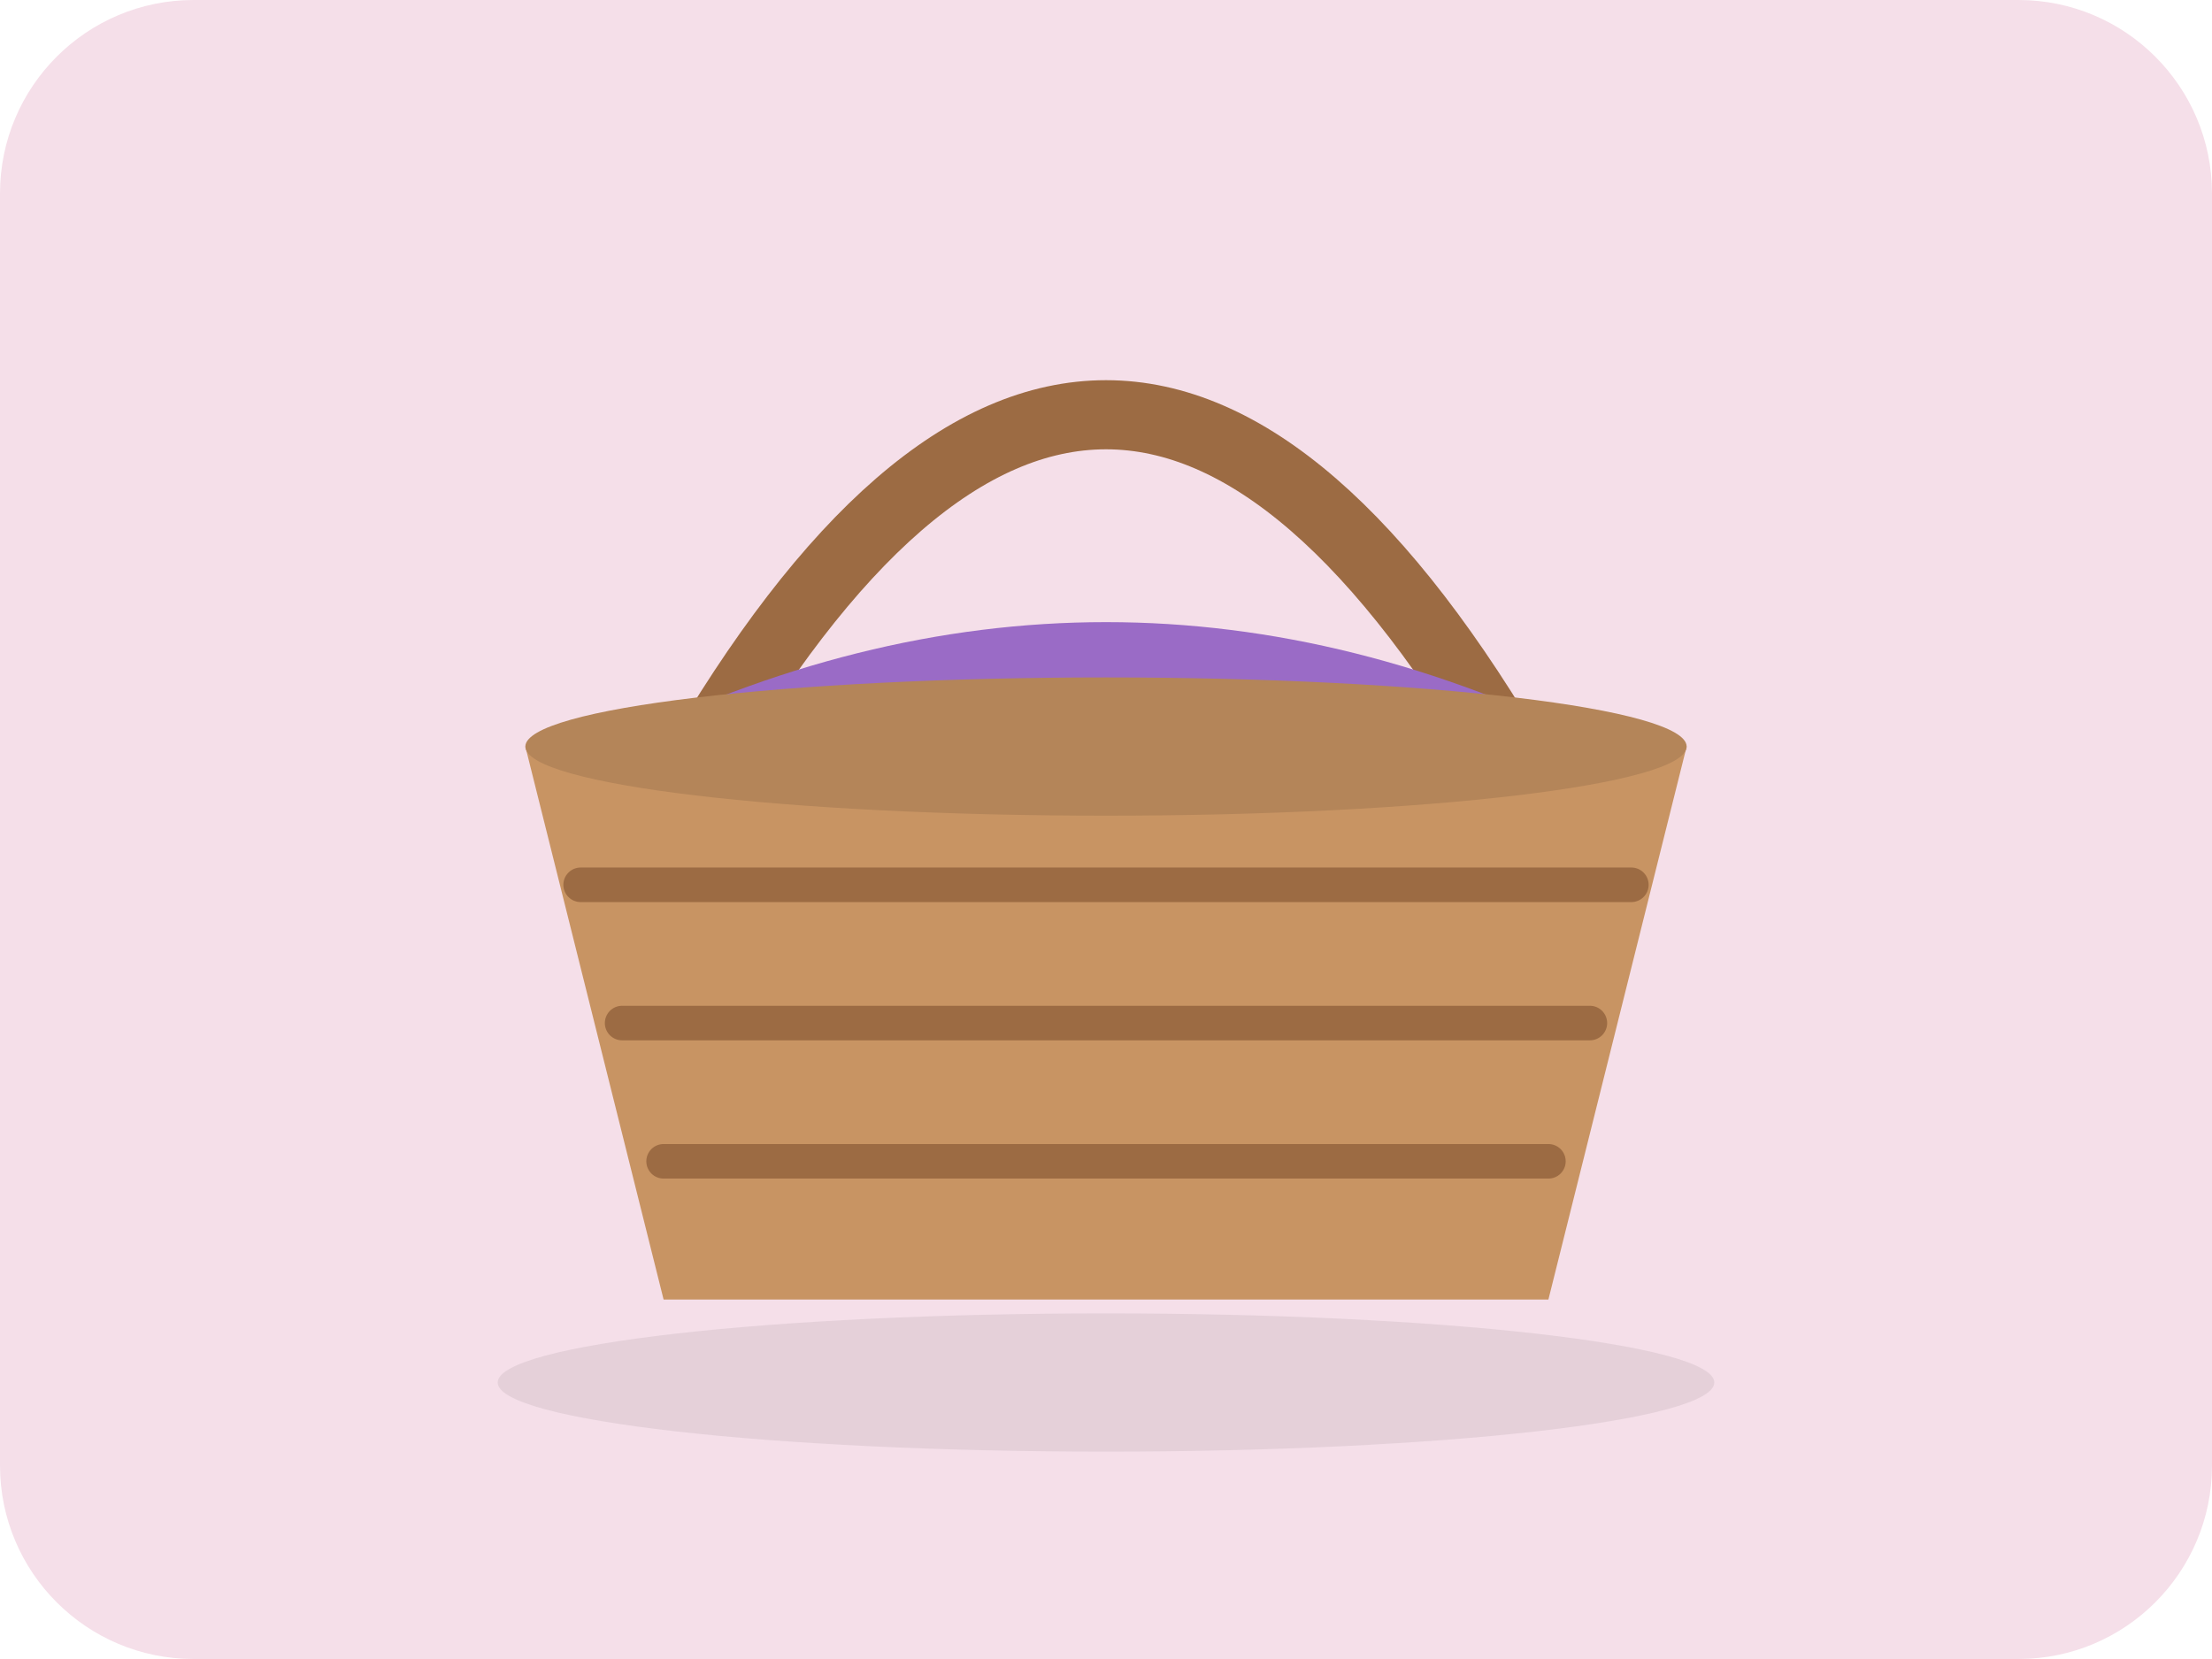
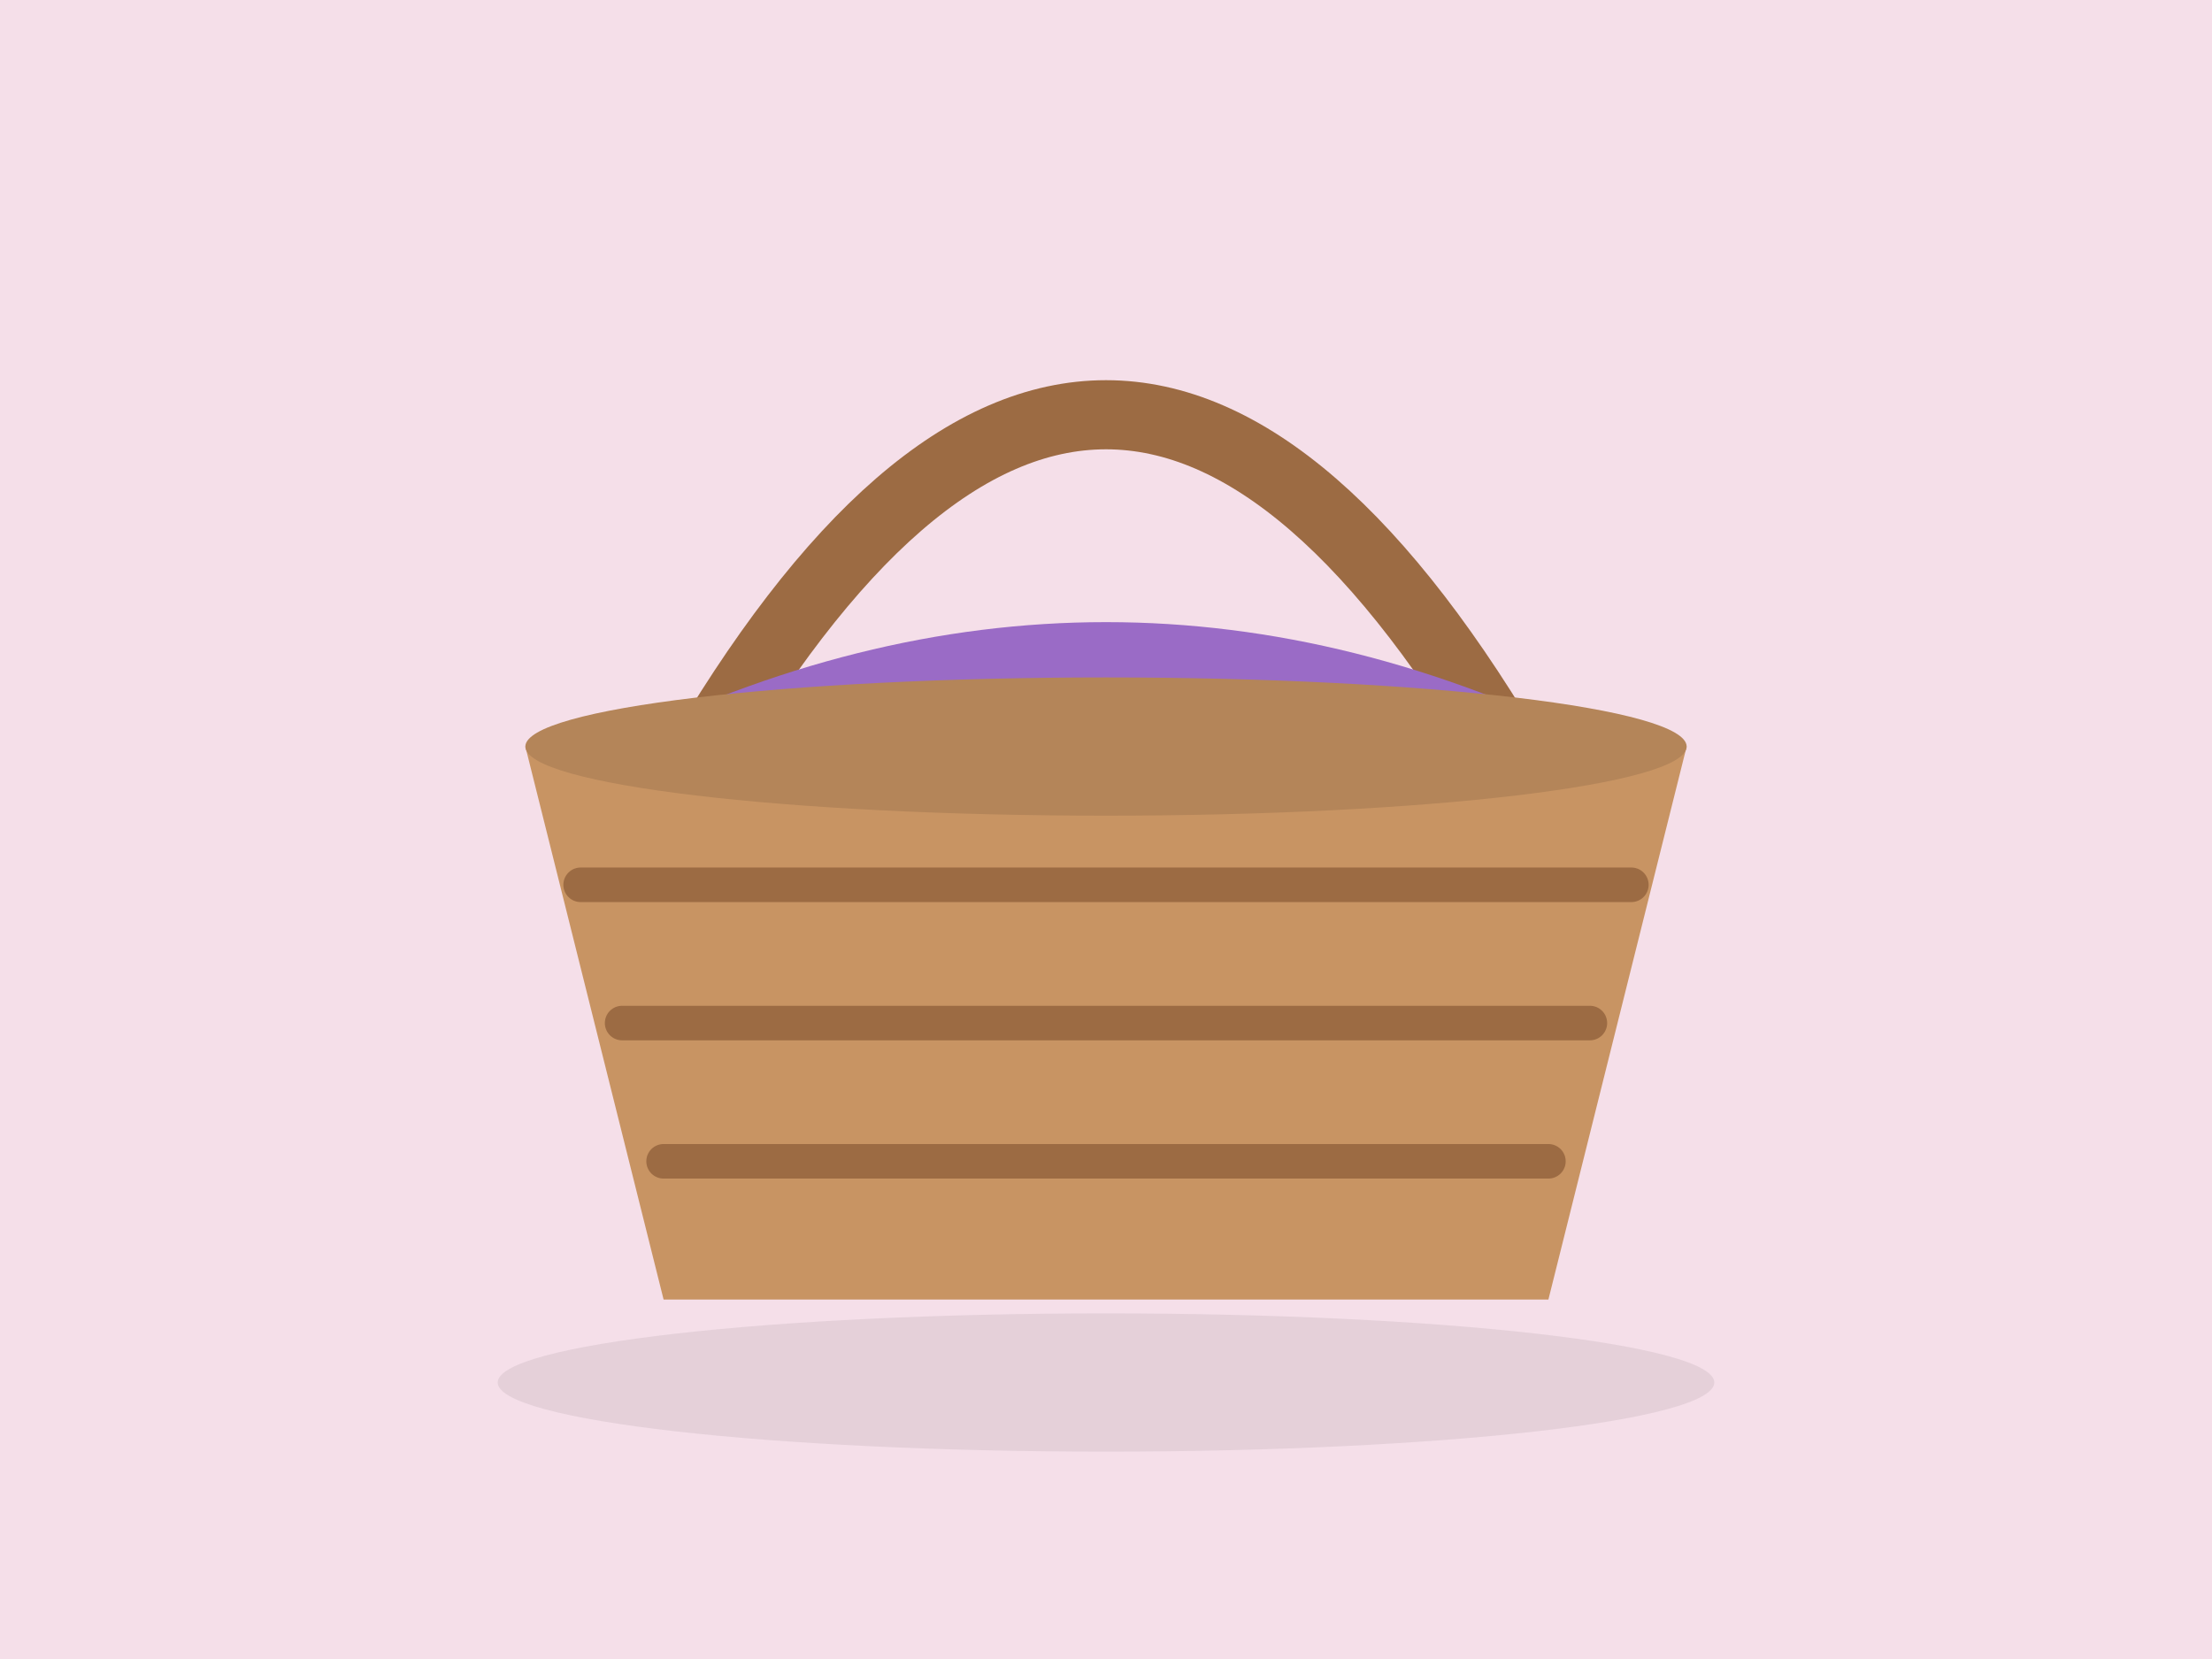
<svg xmlns="http://www.w3.org/2000/svg" viewBox="0 0 160 120" width="160" height="120" role="img">
-   <rect x="0" y="0" width="160" height="120" rx="14" fill="#F5DFE9" />
+   <rect x="0" y="0" width="160" height="120" rx="0" fill="#F5DFE9" />
  <ellipse cx="80" cy="100" rx="44" ry="5" fill="#000000" opacity="0.07" />
  <path d="M50 56 q30 -52 60 0" fill="none" stroke="#9C6B43" stroke-width="5" stroke-linecap="round" stroke-linejoin="round" />
  <path d="M38 54 h84 l-10 40 h-64 z" fill="#C89463" />
  <path d="M42 64 h76" fill="none" stroke="#9C6B43" stroke-width="2.5" stroke-linecap="round" stroke-linejoin="round" />
  <path d="M45 74 h70" fill="none" stroke="#9C6B43" stroke-width="2.5" stroke-linecap="round" stroke-linejoin="round" />
  <path d="M48 84 h64" fill="none" stroke="#9C6B43" stroke-width="2.5" stroke-linecap="round" stroke-linejoin="round" />
  <path d="M44 54 q36 -18 72 0 z" fill="#9A6BC6" />
  <ellipse cx="80" cy="54" rx="42" ry="5" fill="#b48559" />
</svg>
